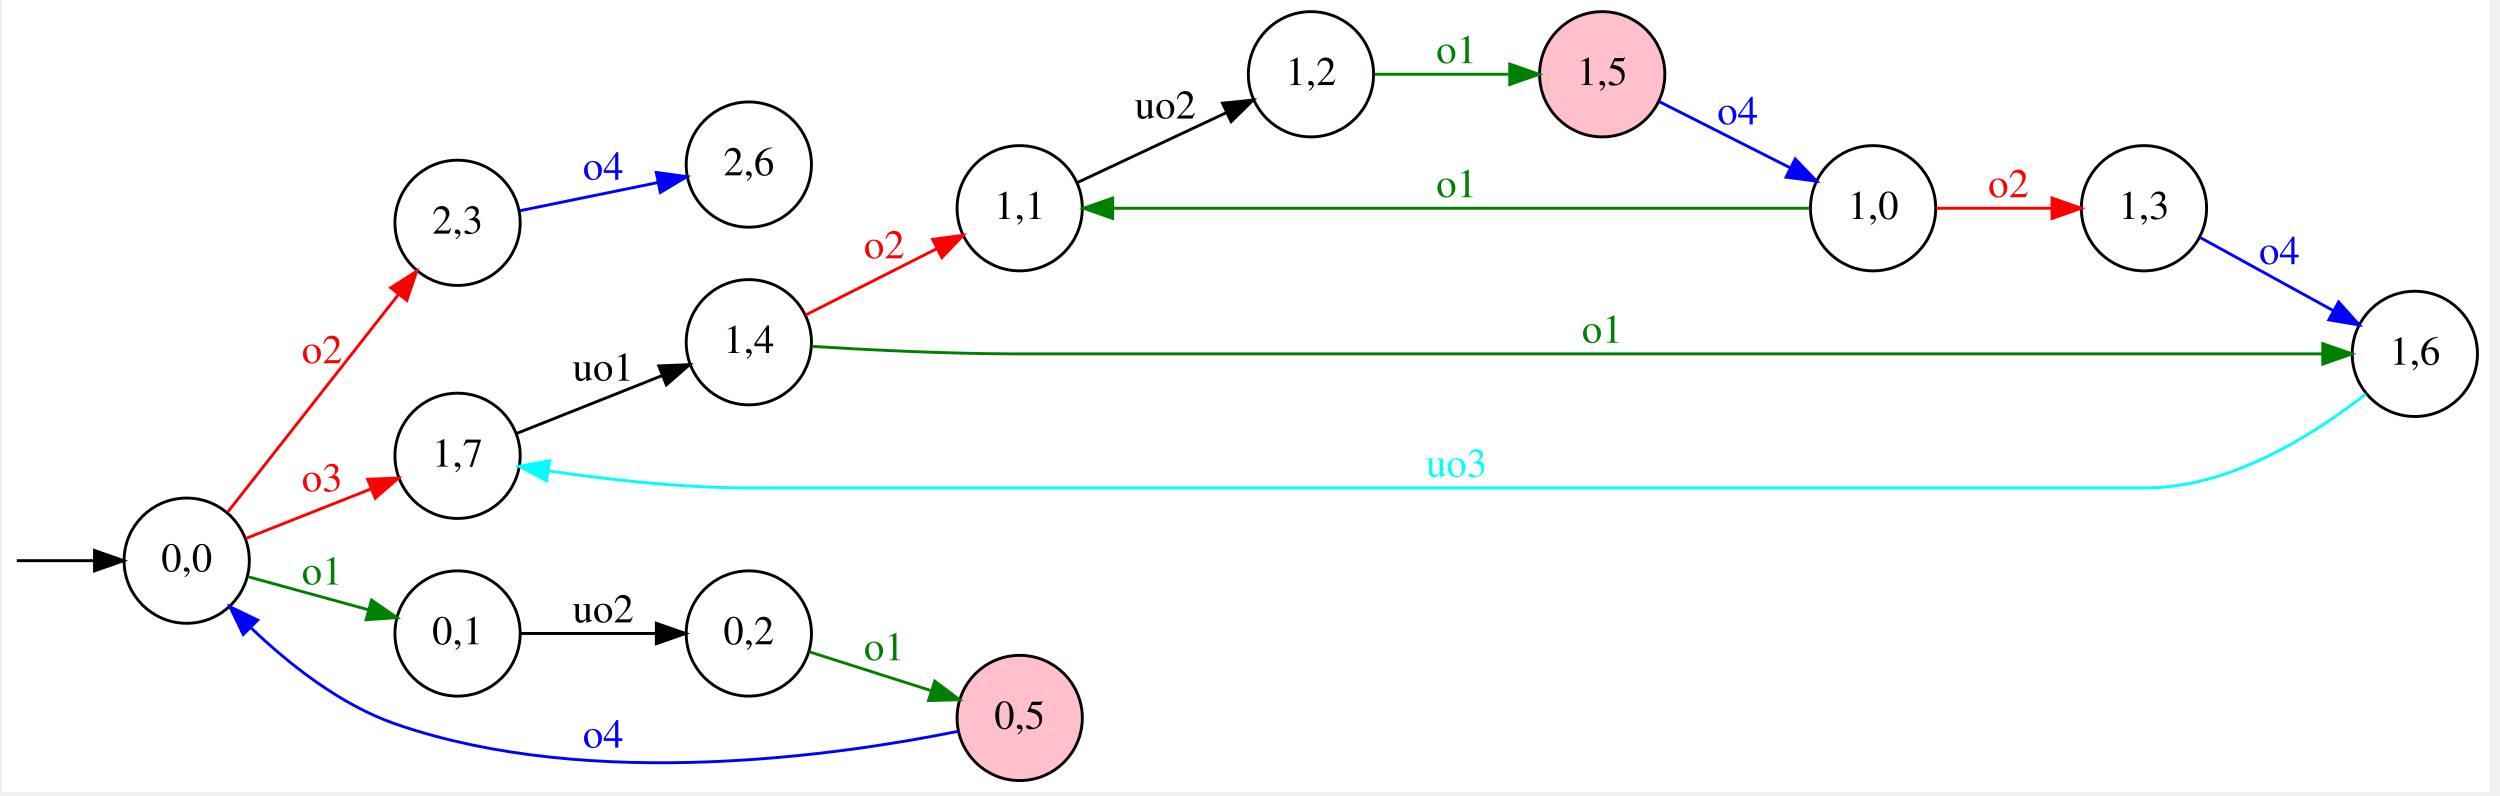
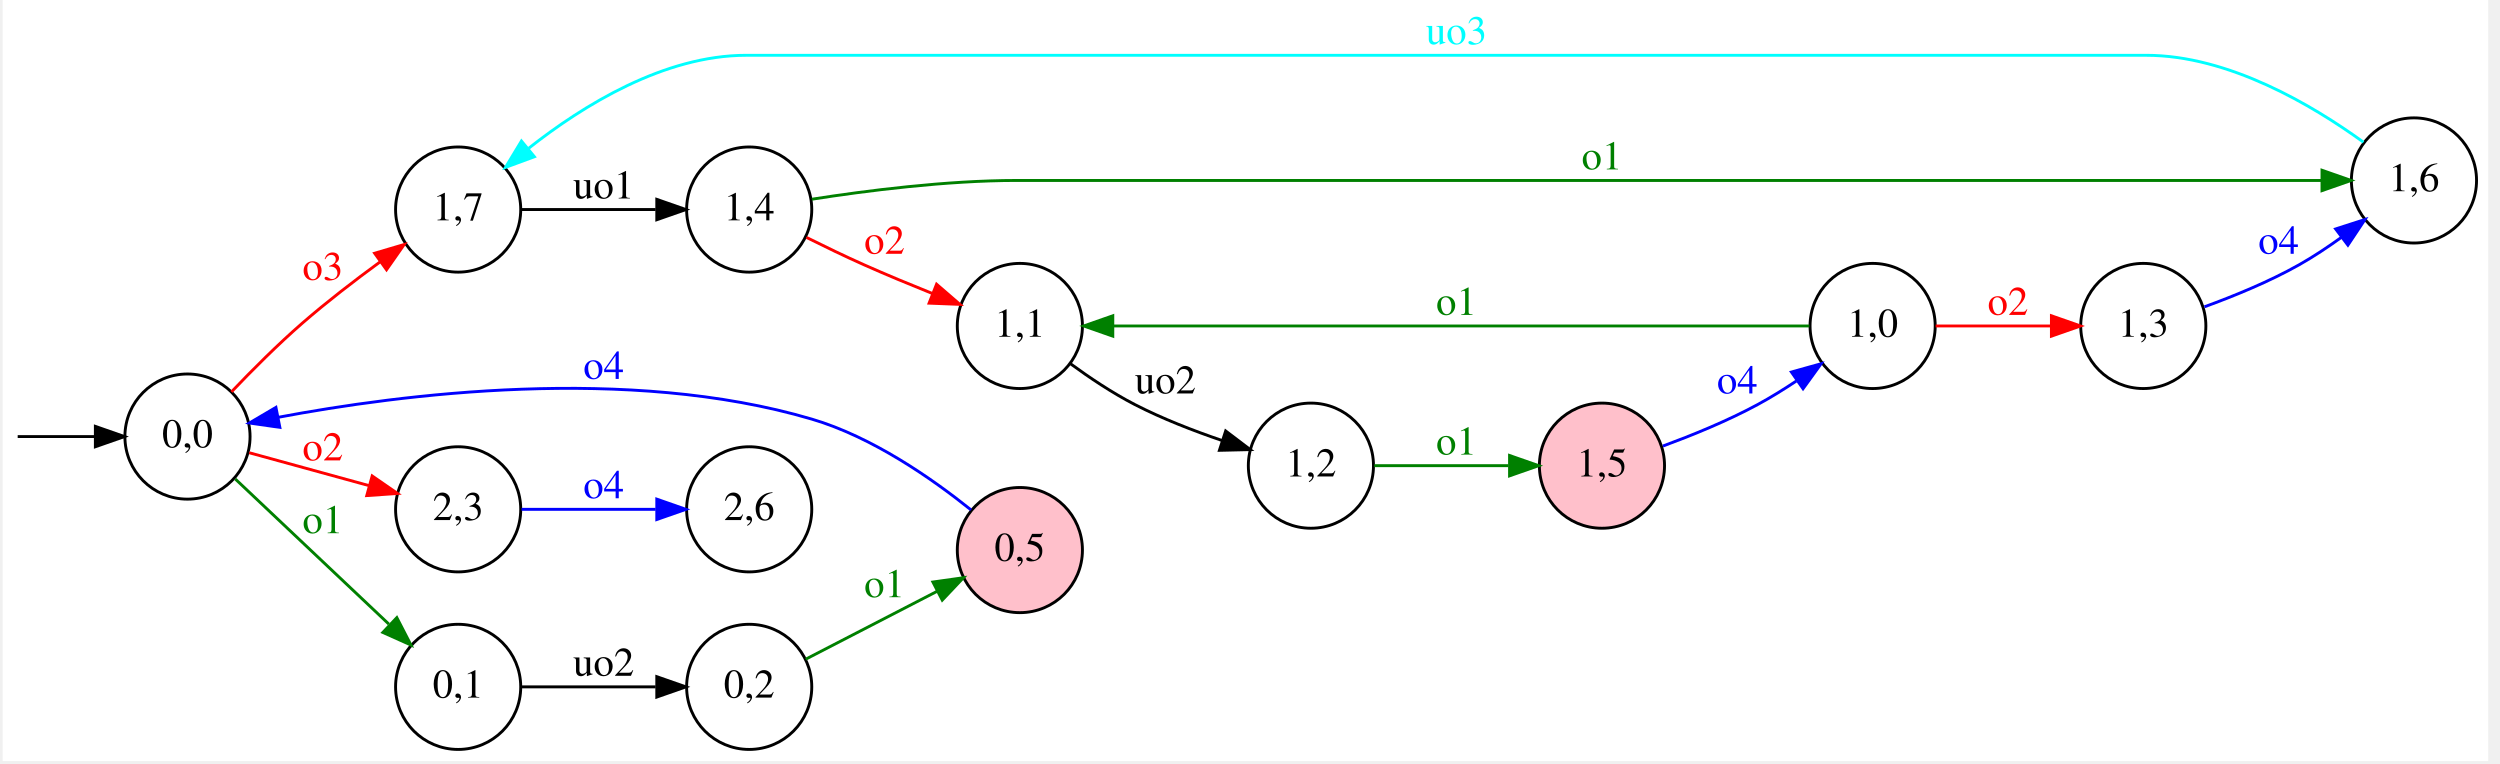
- <svg xmlns="http://www.w3.org/2000/svg" width="720pt" height="229pt" viewBox="0.00 0.00 720.00 229.32">
-   <g id="graph0" class="graph" transform="scale(0.84 0.84) rotate(0) translate(4 268)">
-     <polygon fill="white" stroke="transparent" points="-4,4 -4,-268 850,-268 850,4 -4,4" />
+ <svg xmlns="http://www.w3.org/2000/svg" width="720pt" height="220pt" viewBox="0.00 0.00 720.00 220.47">
+   <g id="graph0" class="graph" transform="scale(0.84 0.84) rotate(0) translate(4 257.5)">
+     <polygon fill="white" stroke="transparent" points="-4,4 -4,-257.5 850,-257.5 850,4 -4,4" />
    <g id="node1" class="node">
</g>
    <g id="node2" class="node">
-       <ellipse fill="none" stroke="black" cx="59.5" cy="-75.5" rx="21.5" ry="21.5" />
-       <text text-anchor="middle" x="59.5" y="-71.8" font-family="Times,serif" font-size="14.00">0,0</text>
+       <ellipse fill="none" stroke="black" cx="59.5" cy="-107.5" rx="21.5" ry="21.5" />
+       <text text-anchor="middle" x="59.5" y="-103.8" font-family="Times,serif" font-size="14.00">0,0</text>
    </g>
    <g id="edge1" class="edge">
-       <path fill="none" stroke="black" d="M1.16,-75.5C2.71,-75.5 14.93,-75.5 27.7,-75.5" />
-       <polygon fill="black" stroke="black" points="27.85,-79 37.85,-75.5 27.85,-72 27.85,-79" />
+       <path fill="none" stroke="black" d="M1.16,-107.5C2.71,-107.5 14.93,-107.5 27.7,-107.5" />
+       <polygon fill="black" stroke="black" points="27.85,-111 37.85,-107.5 27.85,-104 27.85,-111" />
    </g>
    <g id="node3" class="node">
-       <ellipse fill="none" stroke="black" cx="152.5" cy="-191.5" rx="21.5" ry="21.5" />
-       <text text-anchor="middle" x="152.5" y="-187.8" font-family="Times,serif" font-size="14.00">2,3</text>
+       <ellipse fill="none" stroke="black" cx="152.5" cy="-21.5" rx="21.5" ry="21.5" />
+       <text text-anchor="middle" x="152.5" y="-17.8" font-family="Times,serif" font-size="14.00">0,1</text>
    </g>
    <g id="edge2" class="edge">
-       <path fill="none" stroke="red" d="M73.54,-92.12C88.88,-111.67 114.49,-144.32 132.15,-166.83" />
-       <polygon fill="red" stroke="red" points="129.56,-169.2 138.49,-174.91 135.07,-164.88 129.56,-169.2" />
-       <text text-anchor="middle" x="106" y="-143.3" font-family="Times,serif" font-size="14.00" fill="red">o2</text>
+       <path fill="none" stroke="green" d="M75.94,-92.91C90.4,-79.24 112.21,-58.63 128.69,-43.06" />
+       <polygon fill="green" stroke="green" points="131.43,-45.29 136.29,-35.87 126.62,-40.2 131.43,-45.29" />
+       <text text-anchor="middle" x="106" y="-74.3" font-family="Times,serif" font-size="14.00" fill="green">o1</text>
    </g>
    <g id="node4" class="node">
-       <ellipse fill="none" stroke="black" cx="152.5" cy="-111.5" rx="21.5" ry="21.5" />
-       <text text-anchor="middle" x="152.5" y="-107.8" font-family="Times,serif" font-size="14.00">1,7</text>
+       <ellipse fill="none" stroke="black" cx="152.5" cy="-185.5" rx="21.5" ry="21.5" />
+       <text text-anchor="middle" x="152.5" y="-181.8" font-family="Times,serif" font-size="14.00">1,7</text>
    </g>
    <g id="edge3" class="edge">
-       <path fill="none" stroke="red" d="M79.8,-83.13C92.23,-88.05 108.61,-94.53 122.58,-100.06" />
-       <polygon fill="red" stroke="red" points="121.64,-103.45 132.23,-103.88 124.22,-96.94 121.64,-103.45" />
-       <text text-anchor="middle" x="106" y="-99.3" font-family="Times,serif" font-size="14.00" fill="red">o3</text>
+       <path fill="none" stroke="red" d="M74.61,-122.86C81.68,-130.27 90.53,-139.14 99,-146.5 107.36,-153.76 116.96,-161.15 125.66,-167.51" />
+       <polygon fill="red" stroke="red" points="123.8,-170.49 133.96,-173.49 127.89,-164.81 123.8,-170.49" />
+       <text text-anchor="middle" x="106" y="-161.3" font-family="Times,serif" font-size="14.00" fill="red">o3</text>
    </g>
    <g id="node5" class="node">
-       <ellipse fill="none" stroke="black" cx="152.5" cy="-50.5" rx="21.5" ry="21.5" />
-       <text text-anchor="middle" x="152.5" y="-46.8" font-family="Times,serif" font-size="14.00">0,1</text>
+       <ellipse fill="none" stroke="black" cx="152.5" cy="-82.5" rx="21.5" ry="21.5" />
+       <text text-anchor="middle" x="152.5" y="-78.8" font-family="Times,serif" font-size="14.00">2,3</text>
    </g>
    <g id="edge4" class="edge">
-       <path fill="none" stroke="green" d="M80.7,-69.95C92.8,-66.63 108.4,-62.34 121.88,-58.64" />
-       <polygon fill="green" stroke="green" points="122.96,-61.97 131.67,-55.95 121.1,-55.22 122.96,-61.97" />
-       <text text-anchor="middle" x="106" y="-67.3" font-family="Times,serif" font-size="14.00" fill="green">o1</text>
+       <path fill="none" stroke="red" d="M80.7,-101.95C92.8,-98.63 108.4,-94.34 121.88,-90.64" />
+       <polygon fill="red" stroke="red" points="122.96,-93.97 131.67,-87.95 121.1,-87.22 122.96,-93.97" />
+       <text text-anchor="middle" x="106" y="-99.3" font-family="Times,serif" font-size="14.00" fill="red">o2</text>
    </g>
    <g id="node6" class="node">
-       <ellipse fill="none" stroke="black" cx="252.5" cy="-211.5" rx="21.5" ry="21.5" />
-       <text text-anchor="middle" x="252.5" y="-207.8" font-family="Times,serif" font-size="14.00">2,6</text>
+       <ellipse fill="none" stroke="black" cx="252.5" cy="-21.5" rx="21.5" ry="21.5" />
+       <text text-anchor="middle" x="252.5" y="-17.8" font-family="Times,serif" font-size="14.00">0,2</text>
    </g>
    <g id="edge5" class="edge">
-       <path fill="none" stroke="blue" d="M173.81,-195.64C187.47,-198.43 205.73,-202.16 221.12,-205.3" />
-       <polygon fill="blue" stroke="blue" points="220.72,-208.79 231.22,-207.36 222.12,-201.93 220.72,-208.79" />
-       <text text-anchor="middle" x="202.5" y="-206.3" font-family="Times,serif" font-size="14.00" fill="blue">o4</text>
+       <path fill="none" stroke="black" d="M174.28,-21.5C187.67,-21.5 205.31,-21.5 220.35,-21.5" />
+       <polygon fill="black" stroke="black" points="220.75,-25 230.75,-21.5 220.75,-18 220.75,-25" />
+       <text text-anchor="middle" x="202.5" y="-25.3" font-family="Times,serif" font-size="14.00">uo2</text>
    </g>
    <g id="node7" class="node">
-       <ellipse fill="none" stroke="black" cx="252.5" cy="-150.5" rx="21.5" ry="21.5" />
-       <text text-anchor="middle" x="252.5" y="-146.8" font-family="Times,serif" font-size="14.00">1,4</text>
+       <ellipse fill="none" stroke="black" cx="252.5" cy="-185.5" rx="21.5" ry="21.5" />
+       <text text-anchor="middle" x="252.5" y="-181.8" font-family="Times,serif" font-size="14.00">1,4</text>
    </g>
    <g id="edge6" class="edge">
-       <path fill="none" stroke="black" d="M172.86,-119.21C187.09,-124.87 206.66,-132.65 222.71,-139.04" />
-       <polygon fill="black" stroke="black" points="221.59,-142.37 232.18,-142.81 224.18,-135.86 221.59,-142.37" />
-       <text text-anchor="middle" x="202.5" y="-137.3" font-family="Times,serif" font-size="14.00">uo1</text>
+       <path fill="none" stroke="black" d="M174.28,-185.5C187.67,-185.5 205.31,-185.5 220.35,-185.5" />
+       <polygon fill="black" stroke="black" points="220.75,-189 230.75,-185.5 220.75,-182 220.75,-189" />
+       <text text-anchor="middle" x="202.5" y="-189.3" font-family="Times,serif" font-size="14.00">uo1</text>
    </g>
    <g id="node8" class="node">
-       <ellipse fill="none" stroke="black" cx="252.5" cy="-50.5" rx="21.5" ry="21.5" />
-       <text text-anchor="middle" x="252.5" y="-46.8" font-family="Times,serif" font-size="14.00">0,2</text>
+       <ellipse fill="none" stroke="black" cx="252.5" cy="-82.5" rx="21.5" ry="21.5" />
+       <text text-anchor="middle" x="252.5" y="-78.8" font-family="Times,serif" font-size="14.00">2,6</text>
    </g>
    <g id="edge7" class="edge">
-       <path fill="none" stroke="black" d="M174.28,-50.5C187.67,-50.5 205.31,-50.5 220.35,-50.5" />
-       <polygon fill="black" stroke="black" points="220.75,-54 230.75,-50.5 220.75,-47 220.75,-54" />
-       <text text-anchor="middle" x="202.5" y="-54.3" font-family="Times,serif" font-size="14.00">uo2</text>
+       <path fill="none" stroke="blue" d="M174.28,-82.5C187.67,-82.5 205.31,-82.5 220.35,-82.5" />
+       <polygon fill="blue" stroke="blue" points="220.75,-86 230.75,-82.5 220.75,-79 220.75,-86" />
+       <text text-anchor="middle" x="202.5" y="-86.3" font-family="Times,serif" font-size="14.00" fill="blue">o4</text>
    </g>
    <g id="node9" class="node">
-       <ellipse fill="none" stroke="black" cx="345.5" cy="-196.5" rx="21.5" ry="21.5" />
-       <text text-anchor="middle" x="345.5" y="-192.8" font-family="Times,serif" font-size="14.00">1,1</text>
+       <ellipse fill="pink" stroke="black" cx="345.5" cy="-68.5" rx="21.5" ry="21.5" />
+       <text text-anchor="middle" x="345.5" y="-64.8" font-family="Times,serif" font-size="14.00">0,5</text>
    </g>
    <g id="edge8" class="edge">
-       <path fill="none" stroke="red" d="M271.92,-159.81C284.87,-166.36 302.42,-175.23 317.02,-182.61" />
-       <polygon fill="red" stroke="red" points="315.61,-185.82 326.11,-187.21 318.77,-179.57 315.61,-185.82" />
-       <text text-anchor="middle" x="299" y="-179.3" font-family="Times,serif" font-size="14.00" fill="red">o2</text>
+       <path fill="none" stroke="green" d="M271.92,-31.01C284.87,-37.7 302.42,-46.77 317.02,-54.31" />
+       <polygon fill="green" stroke="green" points="315.62,-57.52 326.11,-59 318.83,-51.3 315.62,-57.52" />
+       <text text-anchor="middle" x="299" y="-52.3" font-family="Times,serif" font-size="14.00" fill="green">o1</text>
    </g>
    <g id="node10" class="node">
-       <ellipse fill="none" stroke="black" cx="824.5" cy="-146.5" rx="21.5" ry="21.5" />
-       <text text-anchor="middle" x="824.5" y="-142.8" font-family="Times,serif" font-size="14.00">1,6</text>
+       <ellipse fill="none" stroke="black" cx="824.5" cy="-195.5" rx="21.5" ry="21.5" />
+       <text text-anchor="middle" x="824.5" y="-191.8" font-family="Times,serif" font-size="14.00">1,6</text>
    </g>
    <g id="edge9" class="edge">
-       <path fill="none" stroke="green" d="M274.09,-149.08C292.53,-147.93 320.3,-146.5 344.5,-146.5 344.5,-146.5 344.5,-146.5 732.5,-146.5 752.52,-146.5 775.01,-146.5 792.63,-146.5" />
-       <polygon fill="green" stroke="green" points="792.9,-150 802.9,-146.5 792.9,-143 792.9,-150" />
-       <text text-anchor="middle" x="545.5" y="-150.3" font-family="Times,serif" font-size="14.00" fill="green">o1</text>
+       <path fill="none" stroke="green" d="M274.03,-189.05C292.43,-191.93 320.18,-195.5 344.5,-195.5 344.5,-195.5 344.5,-195.5 732.5,-195.5 752.52,-195.5 775.01,-195.5 792.63,-195.5" />
+       <polygon fill="green" stroke="green" points="792.9,-199 802.9,-195.5 792.9,-192 792.9,-199" />
+       <text text-anchor="middle" x="545.5" y="-199.3" font-family="Times,serif" font-size="14.00" fill="green">o1</text>
    </g>
    <g id="node11" class="node">
-       <ellipse fill="pink" stroke="black" cx="345.5" cy="-21.5" rx="21.5" ry="21.5" />
-       <text text-anchor="middle" x="345.5" y="-17.8" font-family="Times,serif" font-size="14.00">0,5</text>
+       <ellipse fill="none" stroke="black" cx="345.5" cy="-145.5" rx="21.5" ry="21.5" />
+       <text text-anchor="middle" x="345.5" y="-141.8" font-family="Times,serif" font-size="14.00">1,1</text>
    </g>
    <g id="edge10" class="edge">
-       <path fill="none" stroke="green" d="M273.25,-44.21C285.41,-40.33 301.23,-35.29 314.88,-30.94" />
-       <polygon fill="green" stroke="green" points="316.33,-34.15 324.79,-27.78 314.2,-27.48 316.33,-34.15" />
-       <text text-anchor="middle" x="299" y="-41.3" font-family="Times,serif" font-size="14.00" fill="green">o1</text>
+       <path fill="none" stroke="red" d="M272.16,-175.93C278.42,-172.81 285.46,-169.41 292,-166.5 299.56,-163.13 307.85,-159.7 315.55,-156.61" />
+       <polygon fill="red" stroke="red" points="316.88,-159.85 324.9,-152.92 314.31,-153.34 316.88,-159.85" />
+       <text text-anchor="middle" x="299" y="-170.3" font-family="Times,serif" font-size="14.00" fill="red">o2</text>
+     </g>
+     <g id="edge11" class="edge">
+       <path fill="none" stroke="blue" d="M328.72,-82.3C315.23,-93.13 294.75,-107.37 274,-113.5 210.89,-132.14 132.68,-122.05 90.64,-114.11" />
+       <polygon fill="blue" stroke="blue" points="91.24,-110.66 80.76,-112.16 89.89,-117.53 91.24,-110.66" />
+       <text text-anchor="middle" x="202.5" y="-127.3" font-family="Times,serif" font-size="14.00" fill="blue">o4</text>
+     </g>
+     <g id="edge12" class="edge">
+       <path fill="none" stroke="cyan" d="M807.15,-208.64C789.73,-221.28 760.81,-238.5 732.5,-238.5 251.5,-238.5 251.5,-238.5 251.5,-238.5 223.32,-238.5 195.48,-221.34 176.71,-206.54" />
+       <polygon fill="cyan" stroke="cyan" points="178.7,-203.65 168.76,-199.98 174.25,-209.05 178.7,-203.65" />
+       <text text-anchor="middle" x="495.5" y="-242.3" font-family="Times,serif" font-size="14.00" fill="cyan">uo3</text>
    </g>
    <g id="node12" class="node">
-       <ellipse fill="none" stroke="black" cx="445.5" cy="-242.5" rx="21.5" ry="21.5" />
-       <text text-anchor="middle" x="445.5" y="-238.8" font-family="Times,serif" font-size="14.00">1,2</text>
-     </g>
-     <g id="edge11" class="edge">
-       <path fill="none" stroke="black" d="M365.4,-205.37C379.9,-212.18 400.16,-221.69 416.54,-229.37" />
-       <polygon fill="black" stroke="black" points="415.12,-232.58 425.66,-233.66 418.1,-226.24 415.12,-232.58" />
-       <text text-anchor="middle" x="395.5" y="-227.3" font-family="Times,serif" font-size="14.00">uo2</text>
-     </g>
-     <g id="edge12" class="edge">
-       <path fill="none" stroke="cyan" d="M807.62,-132.7C790.36,-119.15 761.35,-100.5 732.5,-100.5 251.5,-100.5 251.5,-100.5 251.5,-100.5 228.68,-100.5 203.05,-103.48 183.72,-106.34" />
-       <polygon fill="cyan" stroke="cyan" points="183.04,-102.91 173.7,-107.9 184.11,-109.82 183.04,-102.91" />
-       <text text-anchor="middle" x="495.5" y="-104.3" font-family="Times,serif" font-size="14.00" fill="cyan">uo3</text>
+       <ellipse fill="none" stroke="black" cx="445.5" cy="-97.5" rx="21.5" ry="21.5" />
+       <text text-anchor="middle" x="445.5" y="-93.8" font-family="Times,serif" font-size="14.00">1,2</text>
    </g>
    <g id="edge13" class="edge">
-       <path fill="none" stroke="blue" d="M324.35,-16.92C285.59,-9.04 198.55,4.06 131,-19.5 112.18,-26.07 94.61,-39.99 81.72,-52.31" />
-       <polygon fill="blue" stroke="blue" points="78.93,-50.15 74.33,-59.69 83.88,-55.1 78.93,-50.15" />
-       <text text-anchor="middle" x="202.5" y="-11.3" font-family="Times,serif" font-size="14.00" fill="blue">o4</text>
+       <path fill="none" stroke="black" d="M362.74,-132.63C369.38,-127.77 377.31,-122.46 385,-118.5 394.4,-113.66 405.16,-109.49 414.93,-106.16" />
+       <polygon fill="black" stroke="black" points="416.21,-109.43 424.65,-103.02 414.06,-102.77 416.21,-109.43" />
+       <text text-anchor="middle" x="395.5" y="-122.3" font-family="Times,serif" font-size="14.00">uo2</text>
    </g>
    <g id="node13" class="node">
-       <ellipse fill="pink" stroke="black" cx="545.5" cy="-242.5" rx="21.5" ry="21.5" />
-       <text text-anchor="middle" x="545.5" y="-238.8" font-family="Times,serif" font-size="14.00">1,5</text>
+       <ellipse fill="pink" stroke="black" cx="545.5" cy="-97.5" rx="21.5" ry="21.5" />
+       <text text-anchor="middle" x="545.5" y="-93.8" font-family="Times,serif" font-size="14.00">1,5</text>
    </g>
    <g id="edge14" class="edge">
-       <path fill="none" stroke="green" d="M467.28,-242.5C480.67,-242.5 498.31,-242.5 513.35,-242.5" />
-       <polygon fill="green" stroke="green" points="513.75,-246 523.75,-242.5 513.75,-239 513.75,-246" />
-       <text text-anchor="middle" x="495.5" y="-246.3" font-family="Times,serif" font-size="14.00" fill="green">o1</text>
+       <path fill="none" stroke="green" d="M467.28,-97.5C480.67,-97.5 498.31,-97.5 513.35,-97.5" />
+       <polygon fill="green" stroke="green" points="513.75,-101 523.75,-97.5 513.75,-94 513.75,-101" />
+       <text text-anchor="middle" x="495.5" y="-101.3" font-family="Times,serif" font-size="14.00" fill="green">o1</text>
    </g>
    <g id="node14" class="node">
-       <ellipse fill="none" stroke="black" cx="638.5" cy="-196.5" rx="21.5" ry="21.5" />
-       <text text-anchor="middle" x="638.5" y="-192.8" font-family="Times,serif" font-size="14.00">1,0</text>
+       <ellipse fill="none" stroke="black" cx="638.5" cy="-145.5" rx="21.5" ry="21.5" />
+       <text text-anchor="middle" x="638.5" y="-141.8" font-family="Times,serif" font-size="14.00">1,0</text>
    </g>
    <g id="edge15" class="edge">
-       <path fill="none" stroke="blue" d="M564.92,-233.19C577.87,-226.64 595.42,-217.77 610.02,-210.39" />
-       <polygon fill="blue" stroke="blue" points="611.77,-213.43 619.11,-205.79 608.61,-207.18 611.77,-213.43" />
-       <text text-anchor="middle" x="592" y="-225.3" font-family="Times,serif" font-size="14.00" fill="blue">o4</text>
+       <path fill="none" stroke="blue" d="M566.44,-104.24C576.46,-107.93 588.64,-112.89 599,-118.5 603.43,-120.9 607.97,-123.71 612.3,-126.6" />
+       <polygon fill="blue" stroke="blue" points="610.59,-129.68 620.8,-132.52 614.59,-123.93 610.59,-129.68" />
+       <text text-anchor="middle" x="592" y="-122.3" font-family="Times,serif" font-size="14.00" fill="blue">o4</text>
+     </g>
+     <g id="edge16" class="edge">
+       <path fill="none" stroke="green" d="M616.76,-145.5C566.41,-145.5 437.47,-145.5 377.74,-145.5" />
+       <polygon fill="green" stroke="green" points="377.43,-142 367.43,-145.5 377.43,-149 377.43,-142" />
+       <text text-anchor="middle" x="495.5" y="-149.3" font-family="Times,serif" font-size="14.00" fill="green">o1</text>
+     </g>
+     <g id="node15" class="node">
+       <ellipse fill="none" stroke="black" cx="731.5" cy="-145.5" rx="21.5" ry="21.5" />
+       <text text-anchor="middle" x="731.5" y="-141.8" font-family="Times,serif" font-size="14.00">1,3</text>
    </g>
    <g id="edge17" class="edge">
-       <path fill="none" stroke="green" d="M616.76,-196.5C566.41,-196.5 437.47,-196.5 377.74,-196.5" />
-       <polygon fill="green" stroke="green" points="377.43,-193 367.43,-196.5 377.43,-200 377.43,-193" />
-       <text text-anchor="middle" x="495.5" y="-200.3" font-family="Times,serif" font-size="14.00" fill="green">o1</text>
-     </g>
-     <g id="node15" class="node">
-       <ellipse fill="none" stroke="black" cx="731.5" cy="-196.5" rx="21.5" ry="21.5" />
-       <text text-anchor="middle" x="731.5" y="-192.8" font-family="Times,serif" font-size="14.00">1,3</text>
-     </g>
-     <g id="edge16" class="edge">
-       <path fill="none" stroke="red" d="M660.15,-196.5C671.9,-196.5 686.84,-196.5 699.93,-196.5" />
-       <polygon fill="red" stroke="red" points="699.93,-200 709.93,-196.5 699.93,-193 699.93,-200" />
-       <text text-anchor="middle" x="685" y="-200.3" font-family="Times,serif" font-size="14.00" fill="red">o2</text>
+       <path fill="none" stroke="red" d="M660.15,-145.5C671.9,-145.5 686.84,-145.5 699.93,-145.5" />
+       <polygon fill="red" stroke="red" points="699.93,-149 709.93,-145.5 699.93,-142 699.93,-149" />
+       <text text-anchor="middle" x="685" y="-149.3" font-family="Times,serif" font-size="14.00" fill="red">o2</text>
    </g>
    <g id="edge18" class="edge">
-       <path fill="none" stroke="blue" d="M750.92,-186.38C763.95,-179.22 781.65,-169.49 796.31,-161.44" />
-       <polygon fill="blue" stroke="blue" points="798.34,-164.32 805.42,-156.43 794.97,-158.18 798.34,-164.32" />
-       <text text-anchor="middle" x="778" y="-177.3" font-family="Times,serif" font-size="14.00" fill="blue">o4</text>
+       <path fill="none" stroke="blue" d="M752.52,-152.09C762.56,-155.74 774.74,-160.72 785,-166.5 789.92,-169.27 794.92,-172.6 799.62,-175.99" />
+       <polygon fill="blue" stroke="blue" points="797.58,-178.84 807.67,-182.08 801.8,-173.26 797.58,-178.84" />
+       <text text-anchor="middle" x="778" y="-170.3" font-family="Times,serif" font-size="14.00" fill="blue">o4</text>
    </g>
  </g>
</svg>
